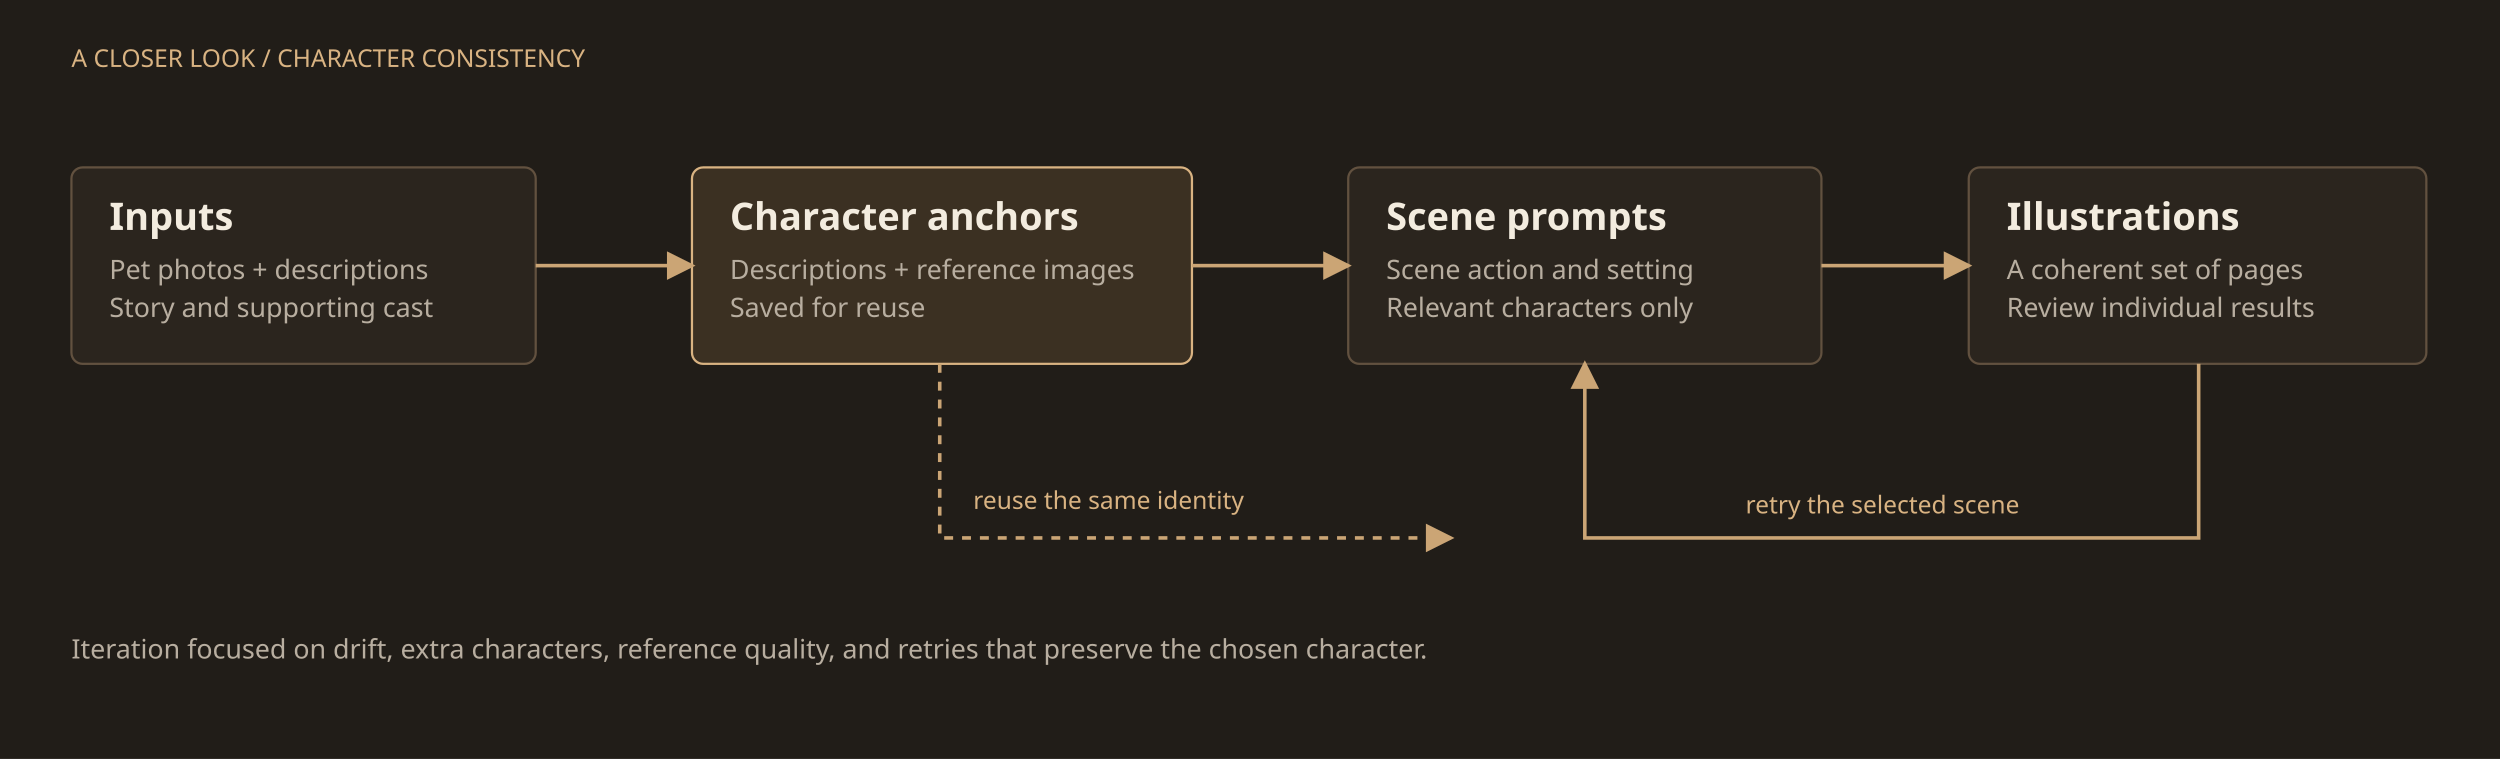
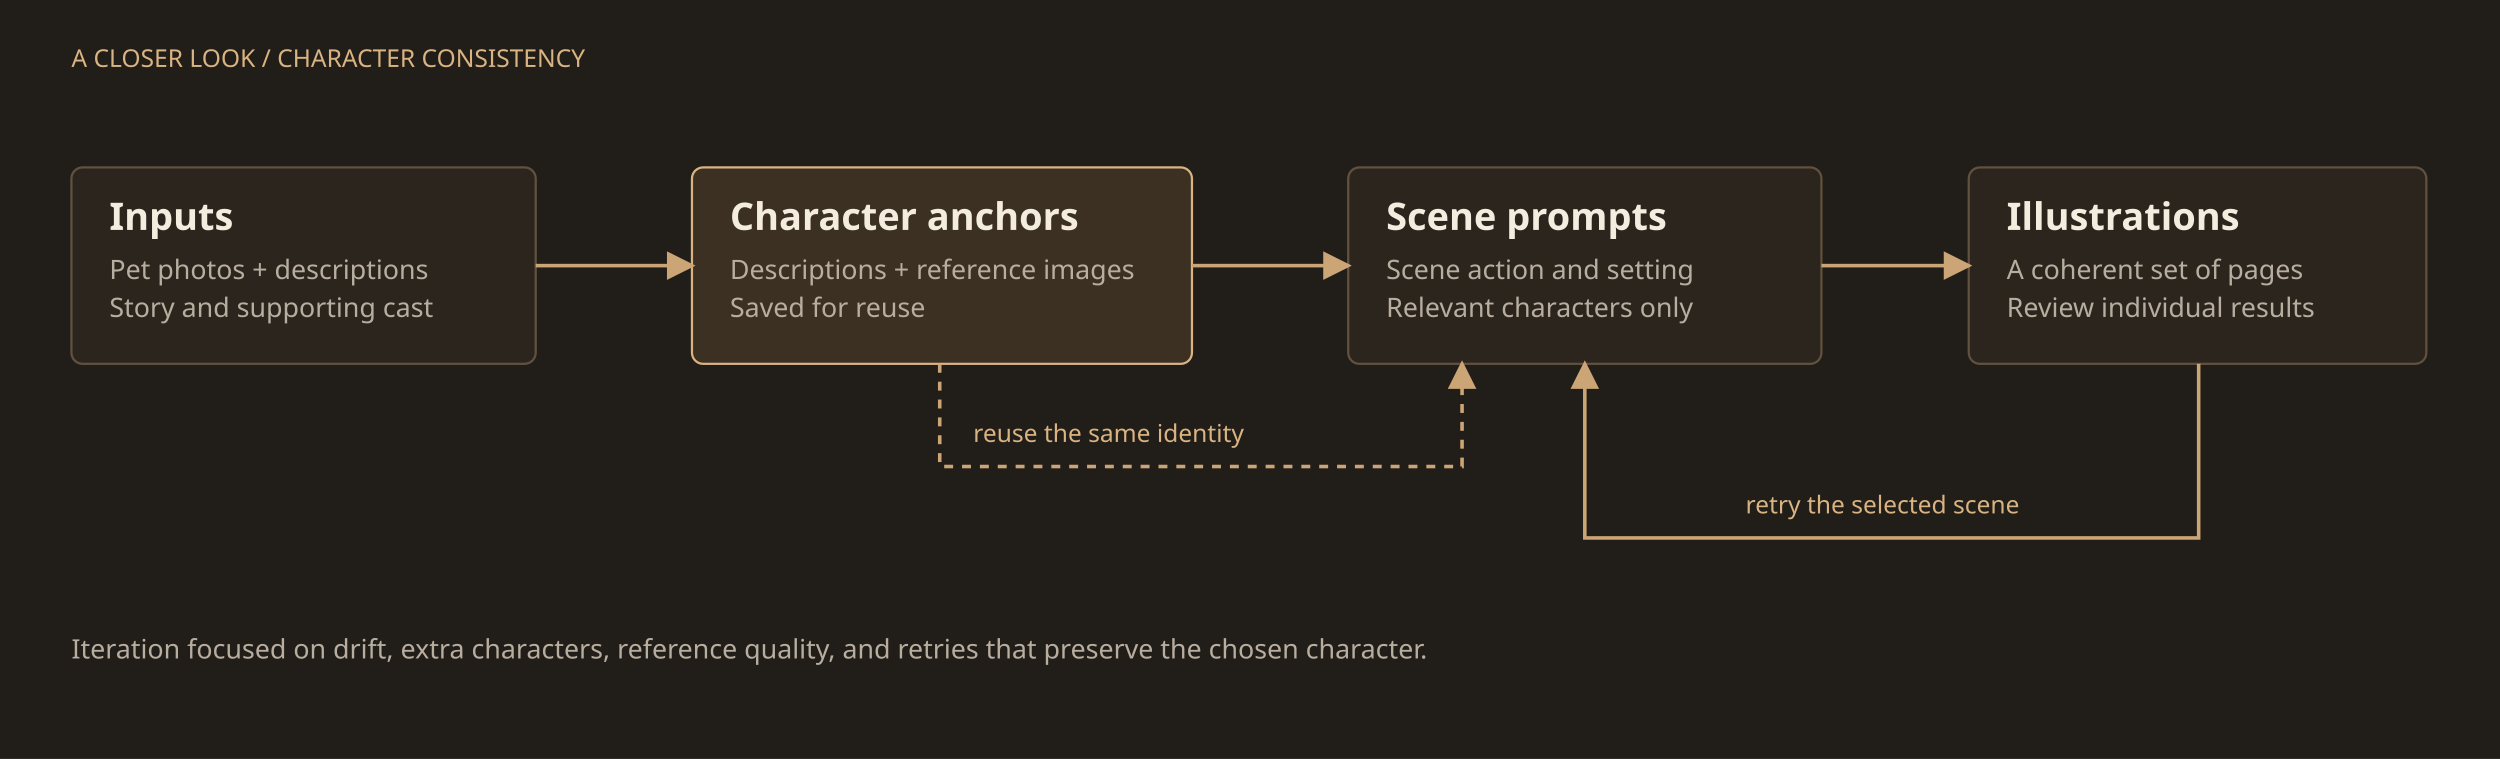
<svg xmlns="http://www.w3.org/2000/svg" viewBox="0 0 1120 340" role="img" aria-labelledby="title desc">
  <defs>
    <marker id="arrow" markerWidth="8" markerHeight="8" refX="7" refY="4" orient="auto">
      <path d="M0 0L8 4L0 8" fill="#cba575" />
    </marker>
  </defs>
  <style>text{font-family:system-ui,sans-serif;fill:#f3ecdf}.small{font-size:12px;fill:#b8aea0}.label{font-size:11px;fill:#d9b382}.heading{font-size:17px;font-weight:600}.node{fill:#2b251e;stroke:#62513f;stroke-width:1}.flow{fill:none;stroke:#cba575;stroke-width:1.6;marker-end:url(#arrow)}.return{stroke-dasharray:4 4}</style>
  <rect width="1120" height="340" fill="#211d18" />
  <text class="label" x="32" y="30">A CLOSER LOOK / CHARACTER CONSISTENCY</text>
  <rect class="node" x="32" y="75" width="208" height="88" rx="5" />
  <text class="heading" x="49" y="103">Inputs</text>
  <text class="small" x="49" y="125">Pet photos + descriptions</text>
  <text class="small" x="49" y="142">Story and supporting cast</text>
  <rect class="node" x="310" y="75" width="224" height="88" rx="5" style="stroke:#d9b382;fill:#3b3022" />
  <text class="heading" x="327" y="103">Character anchors</text>
  <text class="small" x="327" y="125">Descriptions + reference images</text>
  <text class="small" x="327" y="142">Saved for reuse</text>
  <rect class="node" x="604" y="75" width="212" height="88" rx="5" />
  <text class="heading" x="621" y="103">Scene prompts</text>
  <text class="small" x="621" y="125">Scene action and setting</text>
  <text class="small" x="621" y="142">Relevant characters only</text>
  <rect class="node" x="882" y="75" width="205" height="88" rx="5" />
  <text class="heading" x="899" y="103">Illustrations</text>
  <text class="small" x="899" y="125">A coherent set of pages</text>
  <text class="small" x="899" y="142">Review individual results</text>
  <path class="flow" d="M240 119H310" />
  <path class="flow" d="M534 119H604" />
  <path class="flow" d="M816 119H882" />
  <path class="flow" d="M985 163V241H710V163" />
  <text class="label" x="782" y="230">retry the selected scene</text>
-   <path class="flow return" d="M421 163V241H650" />
-   <text class="label" x="436" y="228">reuse the same identity</text>
+   <path class="flow return" d="M421 163V209H655V163" />
+   <text class="label" x="436" y="198">reuse the same identity</text>
  <text class="small" x="32" y="295">Iteration focused on drift, extra characters, reference quality, and retries that preserve the chosen character.</text>
</svg>
